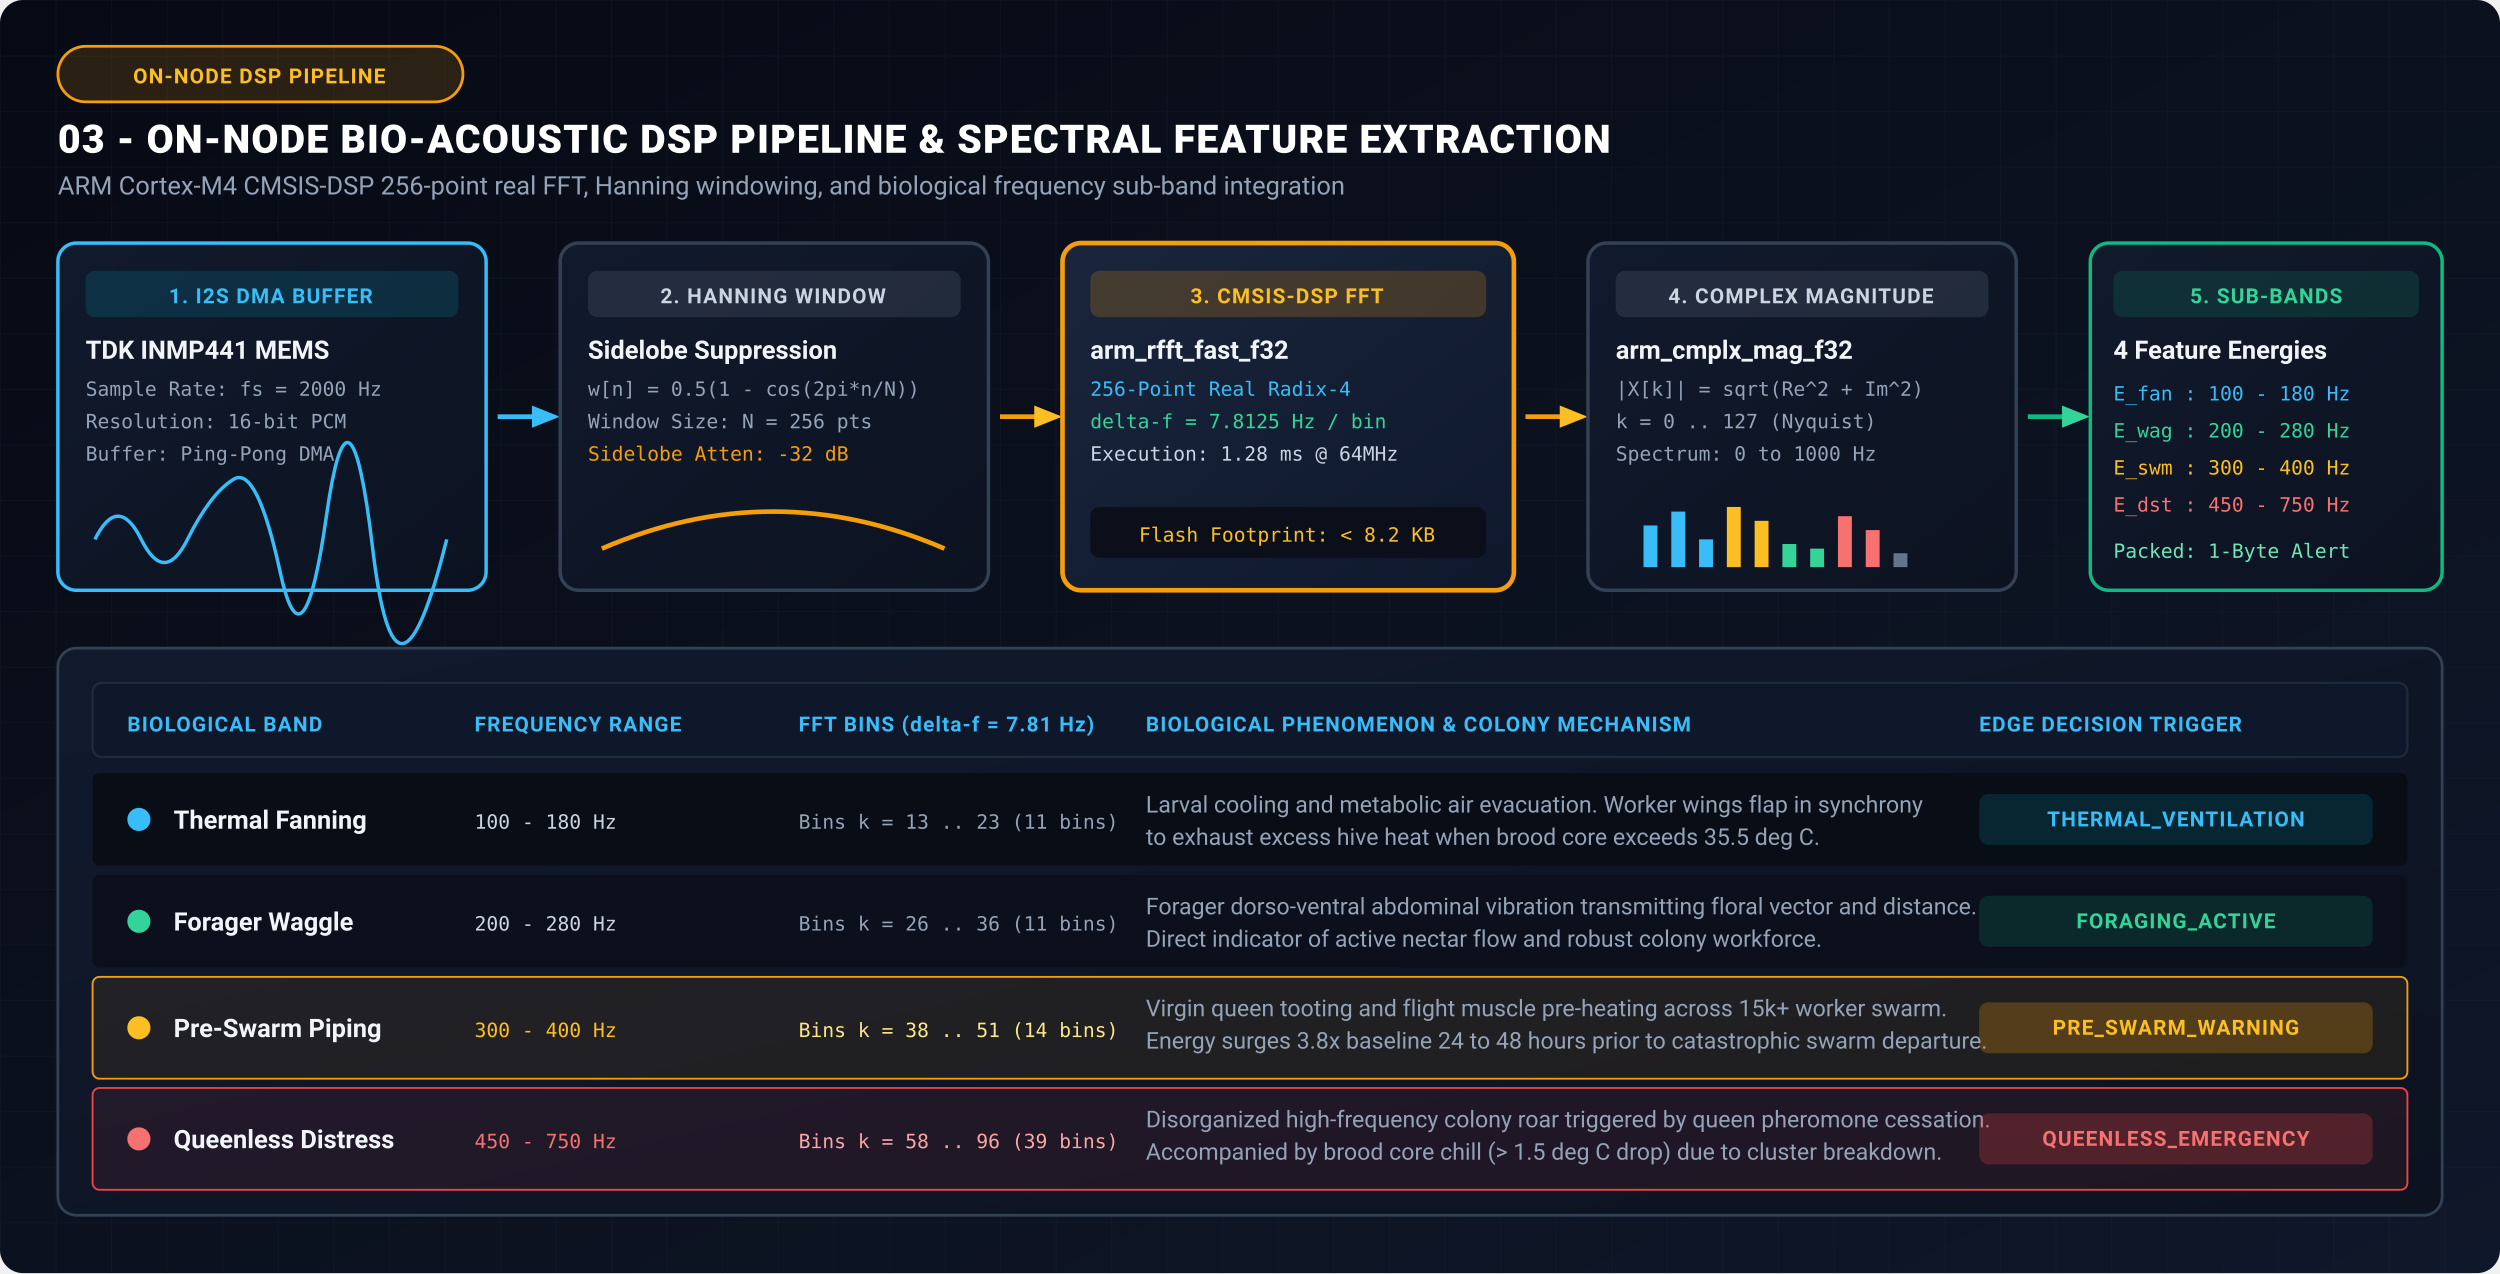
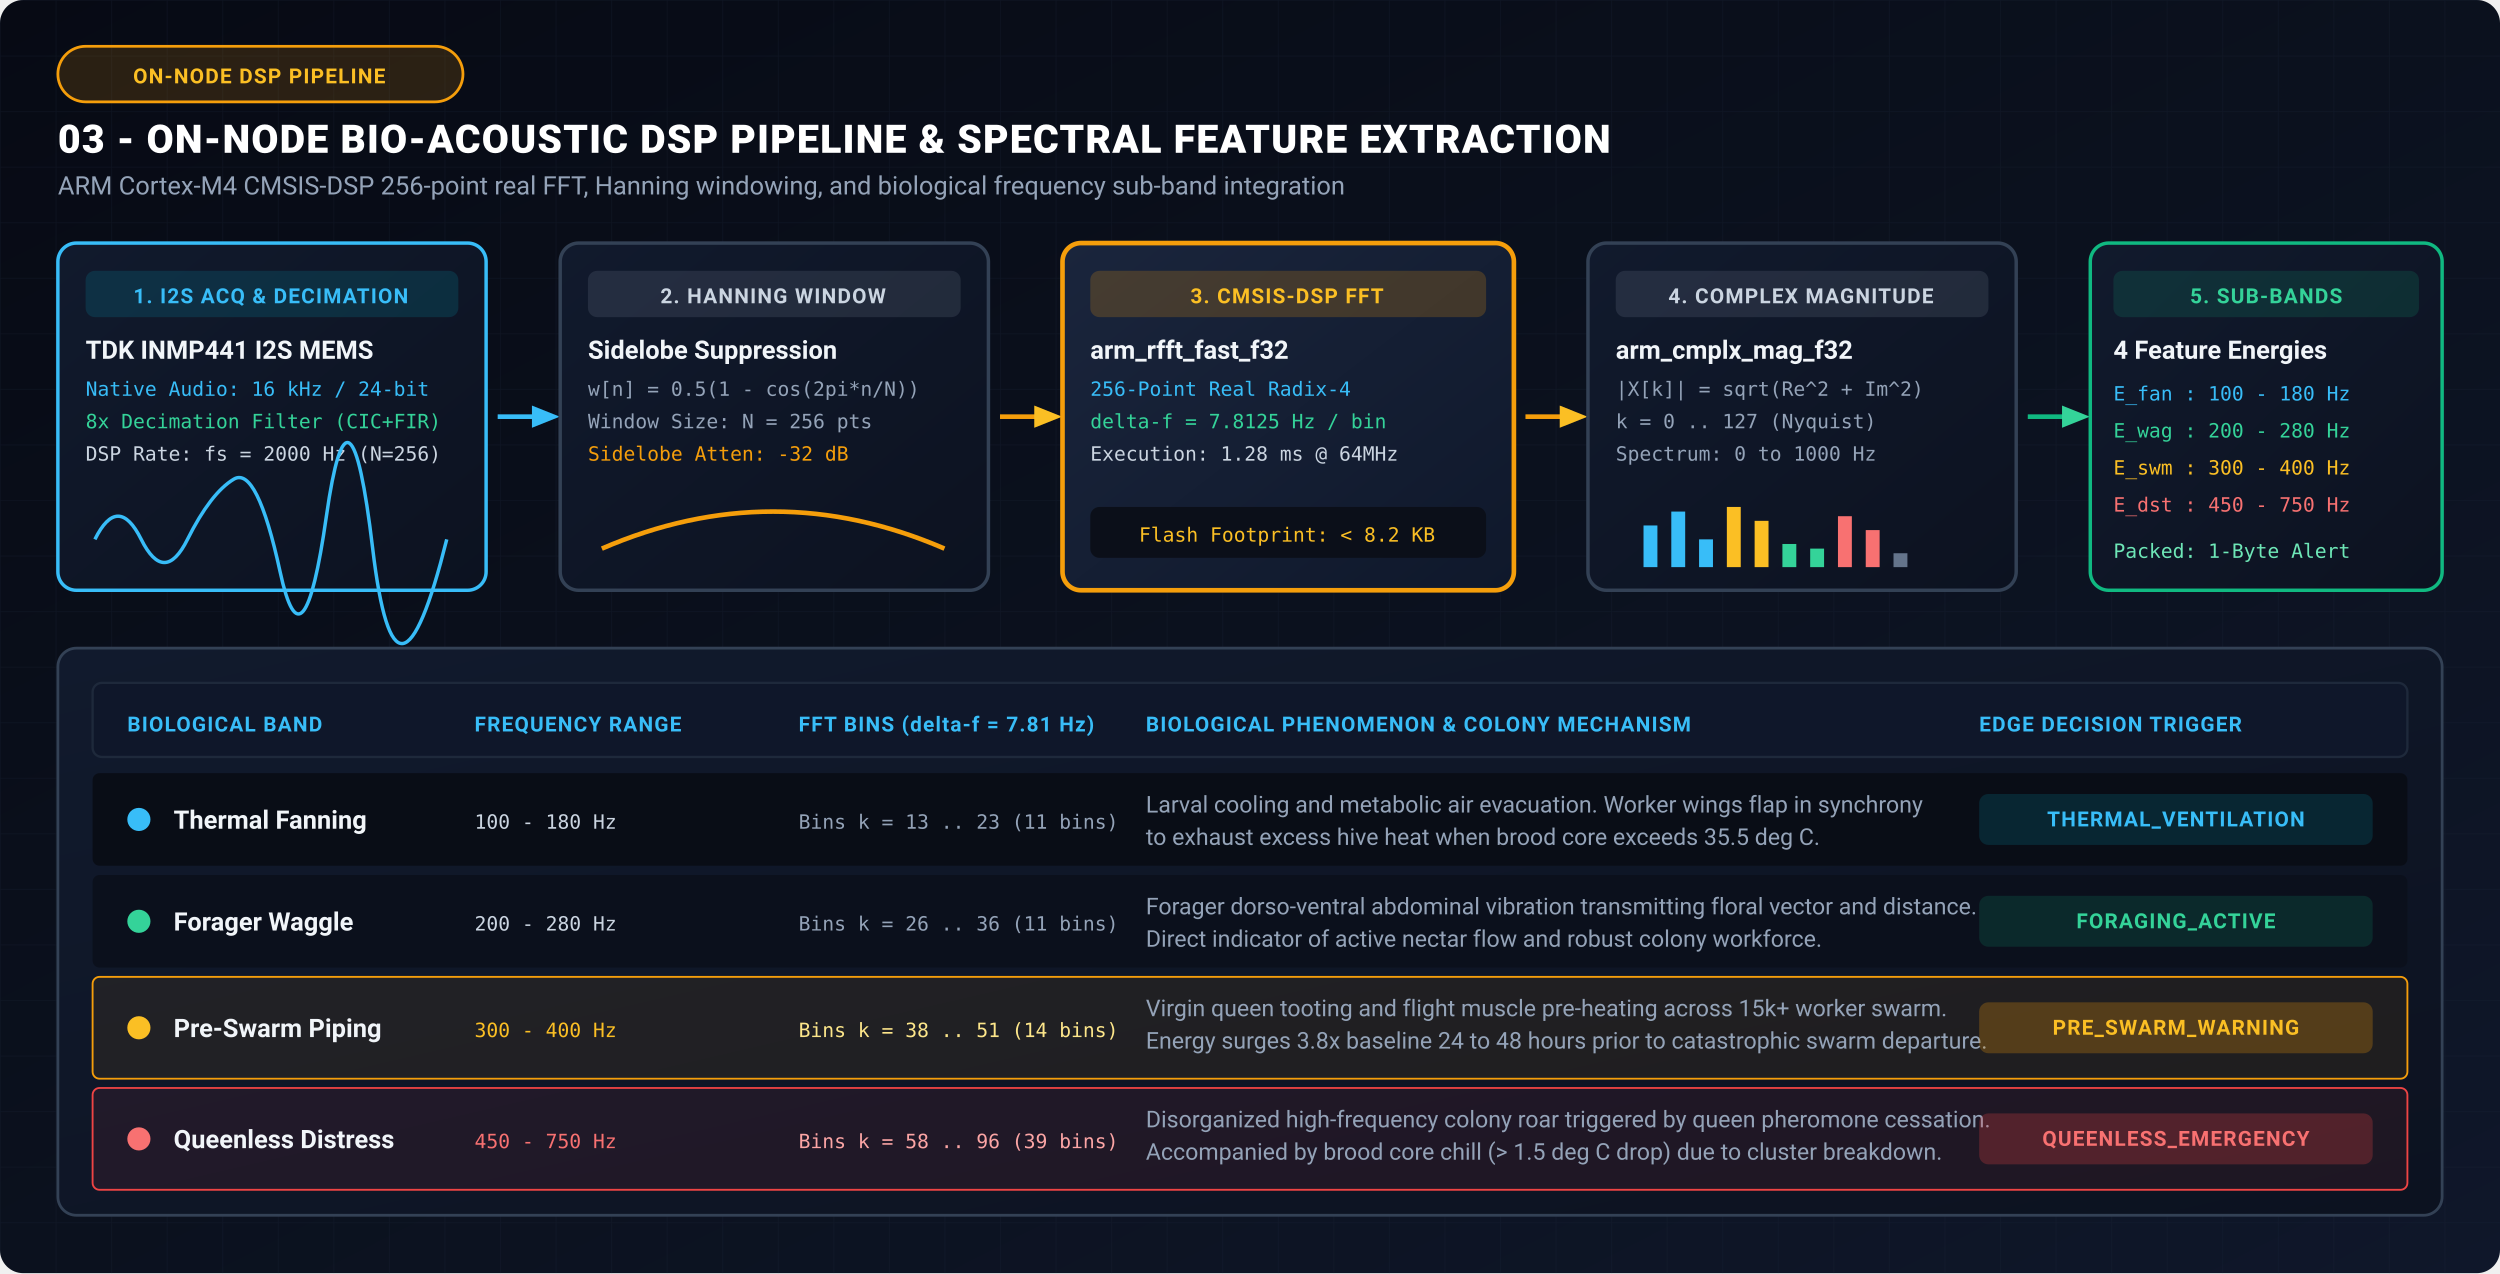
<svg xmlns="http://www.w3.org/2000/svg" viewBox="0 0 1080 550" width="100%" height="100%">
  <defs>
    <linearGradient id="bgGrad" x1="0%" y1="0%" x2="100%" y2="100%">
      <stop offset="0%" stop-color="#070a14" />
      <stop offset="50%" stop-color="#0b111e" />
      <stop offset="100%" stop-color="#0f172a" />
    </linearGradient>
    <linearGradient id="cardGrad" x1="0%" y1="0%" x2="100%" y2="100%">
      <stop offset="0%" stop-color="#111a2d" />
      <stop offset="100%" stop-color="#0c1220" />
    </linearGradient>
    <linearGradient id="cardGradHighlight" x1="0%" y1="0%" x2="100%" y2="100%">
      <stop offset="0%" stop-color="#1a253c" />
      <stop offset="100%" stop-color="#0f182b" />
    </linearGradient>
    <linearGradient id="goldGrad" x1="0%" y1="0%" x2="100%" y2="0%">
      <stop offset="0%" stop-color="#d97706" />
      <stop offset="100%" stop-color="#fbbf24" />
    </linearGradient>
    <linearGradient id="cyanGrad" x1="0%" y1="0%" x2="100%" y2="0%">
      <stop offset="0%" stop-color="#0284c7" />
      <stop offset="100%" stop-color="#38bdf8" />
    </linearGradient>
    <linearGradient id="emeraldGrad" x1="0%" y1="0%" x2="100%" y2="0%">
      <stop offset="0%" stop-color="#059669" />
      <stop offset="100%" stop-color="#34d399" />
    </linearGradient>
    <linearGradient id="roseGrad" x1="0%" y1="0%" x2="100%" y2="0%">
      <stop offset="0%" stop-color="#e11d48" />
      <stop offset="100%" stop-color="#fb7185" />
    </linearGradient>
    <linearGradient id="violetGrad" x1="0%" y1="0%" x2="100%" y2="0%">
      <stop offset="0%" stop-color="#7c3aed" />
      <stop offset="100%" stop-color="#a78bfa" />
    </linearGradient>
    <marker id="arrCyan" viewBox="0 0 10 10" refX="6" refY="5" markerWidth="6" markerHeight="6" orient="auto-start-reverse">
      <path d="M 0 1 L 10 5 L 0 9 z" fill="#38bdf8" />
    </marker>
    <marker id="arrGold" viewBox="0 0 10 10" refX="6" refY="5" markerWidth="6" markerHeight="6" orient="auto-start-reverse">
      <path d="M 0 1 L 10 5 L 0 9 z" fill="#fbbf24" />
    </marker>
    <marker id="arrEmerald" viewBox="0 0 10 10" refX="6" refY="5" markerWidth="6" markerHeight="6" orient="auto-start-reverse">
      <path d="M 0 1 L 10 5 L 0 9 z" fill="#34d399" />
    </marker>
    <marker id="arrRose" viewBox="0 0 10 10" refX="6" refY="5" markerWidth="6" markerHeight="6" orient="auto-start-reverse">
      <path d="M 0 1 L 10 5 L 0 9 z" fill="#fb7185" />
    </marker>
    <marker id="arrPurple" viewBox="0 0 10 10" refX="6" refY="5" markerWidth="6" markerHeight="6" orient="auto-start-reverse">
      <path d="M 0 1 L 10 5 L 0 9 z" fill="#a855f7" />
    </marker>
    <linearGradient id="purpleGrad" x1="0%" y1="0%" x2="100%" y2="0%">
      <stop offset="0%" stop-color="#7c3aed" />
      <stop offset="100%" stop-color="#a855f7" />
    </linearGradient>
    <pattern id="grid" width="24" height="24" patternUnits="userSpaceOnUse">
      <path d="M 24 0 L 0 0 0 24" fill="none" stroke="#1e293b" stroke-width="0.5" stroke-opacity="0.35" />
    </pattern>
  </defs>
  <style>
        .headline { font-family: system-ui, -apple-system, "Segoe UI", Roboto, sans-serif; font-weight: 800; font-size: 17px; fill: #ffffff; letter-spacing: 0.5px; }
        .subhead { font-family: system-ui, -apple-system, "Segoe UI", Roboto, sans-serif; font-size: 11px; fill: #94a3b8; }
        .sec-title { font-family: system-ui, -apple-system, "Segoe UI", Roboto, sans-serif; font-weight: 700; font-size: 12.5px; letter-spacing: 0.3px; }
        .body-title { font-family: system-ui, -apple-system, "Segoe UI", Roboto, sans-serif; font-weight: 600; font-size: 11px; fill: #f1f5f9; }
        .body-desc { font-family: system-ui, -apple-system, "Segoe UI", Roboto, sans-serif; font-size: 10px; fill: #94a3b8; line-height: 1.4; }
        .mono-sm { font-family: "SF Mono", "JetBrains Mono", Consolas, Menlo, monospace; font-size: 9.5px; }
        .mono-xs { font-family: "SF Mono", "JetBrains Mono", Consolas, Menlo, monospace; font-size: 8.5px; }
        .badge { font-family: system-ui, -apple-system, "Segoe UI", Roboto, sans-serif; font-weight: 700; font-size: 9px; letter-spacing: 0.5px; }
    </style>
  <rect width="1080" height="550" fill="url(#bgGrad)" rx="10" />
  <rect width="1080" height="550" fill="url(#grid)" rx="10" />
  <rect x="25" y="20" width="175" height="24" rx="12" fill="rgba(245, 158, 11, 0.15)" stroke="#f59e0b" stroke-width="1.2" />
  <text x="112" y="36" class="badge" fill="#fbbf24" text-anchor="middle">ON-NODE DSP PIPELINE</text>
  <text x="25" y="66" class="headline">03 - ON-NODE BIO-ACOUSTIC DSP PIPELINE &amp; SPECTRAL FEATURE EXTRACTION</text>
  <text x="25" y="84" class="subhead">ARM Cortex-M4 CMSIS-DSP 256-point real FFT, Hanning windowing, and biological frequency sub-band integration</text>
  <g transform="translate(25, 105)">
    <rect x="0" y="0" width="185" height="150" rx="8" fill="url(#cardGrad)" stroke="#38bdf8" stroke-width="1.5" />
    <rect x="12" y="12" width="161" height="20" rx="4" fill="rgba(6, 182, 212, 0.15)" />
-     <text x="92" y="26" class="badge" fill="#38bdf8" text-anchor="middle">1. I2S DMA BUFFER</text>
-     <text x="12" y="50" class="body-title">TDK INMP441 MEMS</text>
-     <text x="12" y="66" class="mono-xs" fill="#94a3b8">Sample Rate: fs = 2000 Hz</text>
-     <text x="12" y="80" class="mono-xs" fill="#94a3b8">Resolution: 16-bit PCM</text>
-     <text x="12" y="94" class="mono-xs" fill="#94a3b8">Buffer: Ping-Pong DMA</text>
+     <text x="92" y="26" class="badge" fill="#38bdf8" text-anchor="middle">1. I2S ACQ &amp; DECIMATION</text>
+     <text x="12" y="50" class="body-title">TDK INMP441 I2S MEMS</text>
+     <text x="12" y="66" class="mono-xs" fill="#38bdf8">Native Audio: 16 kHz / 24-bit</text>
+     <text x="12" y="80" class="mono-xs" fill="#34d399">8x Decimation Filter (CIC+FIR)</text>
+     <text x="12" y="94" class="mono-xs" fill="#cbd5e1">DSP Rate: fs = 2000 Hz (N=256)</text>
    <path d="M 16 128 Q 26 108 36 128 T 56 128 T 76 102 T 96 142 T 116 118 T 136 132 T 168 128" fill="none" stroke="#38bdf8" stroke-width="1.5" />
    <path d="M 190 75 L 212 75" stroke="#38bdf8" stroke-width="2" marker-end="url(#arrCyan)" />
    <rect x="217" y="0" width="185" height="150" rx="8" fill="url(#cardGrad)" stroke="#334155" stroke-width="1.5" />
    <rect x="229" y="12" width="161" height="20" rx="4" fill="rgba(148, 163, 184, 0.15)" />
    <text x="309" y="26" class="badge" fill="#cbd5e1" text-anchor="middle">2. HANNING WINDOW</text>
    <text x="229" y="50" class="body-title">Sidelobe Suppression</text>
    <text x="229" y="66" class="mono-xs" fill="#94a3b8">w[n] = 0.5(1 - cos(2pi*n/N))</text>
    <text x="229" y="80" class="mono-xs" fill="#94a3b8">Window Size: N = 256 pts</text>
    <text x="229" y="94" class="mono-xs" fill="#f59e0b">Sidelobe Atten: -32 dB</text>
    <path d="M 235 132 Q 309 100 383 132" fill="none" stroke="#f59e0b" stroke-width="2" />
    <path d="M 407 75 L 429 75" stroke="#f59e0b" stroke-width="2" marker-end="url(#arrGold)" />
    <rect x="434" y="0" width="195" height="150" rx="8" fill="url(#cardGradHighlight)" stroke="#f59e0b" stroke-width="2" />
    <rect x="446" y="12" width="171" height="20" rx="4" fill="rgba(245, 158, 11, 0.2)" />
    <text x="531" y="26" class="badge" fill="#fbbf24" text-anchor="middle">3. CMSIS-DSP FFT</text>
    <text x="446" y="50" class="body-title">arm_rfft_fast_f32</text>
    <text x="446" y="66" class="mono-xs" fill="#38bdf8">256-Point Real Radix-4</text>
    <text x="446" y="80" class="mono-xs" fill="#34d399">delta-f = 7.8125 Hz / bin</text>
    <text x="446" y="94" class="mono-xs" fill="#cbd5e1">Execution: 1.28 ms @ 64MHz</text>
    <rect x="446" y="114" width="171" height="22" rx="4" fill="#0b0f19" />
    <text x="531" y="129" class="mono-xs" fill="#fbbf24" text-anchor="middle">Flash Footprint: &lt; 8.2 KB</text>
    <path d="M 634 75 L 656 75" stroke="#f59e0b" stroke-width="2" marker-end="url(#arrGold)" />
    <rect x="661" y="0" width="185" height="150" rx="8" fill="url(#cardGrad)" stroke="#334155" stroke-width="1.5" />
    <rect x="673" y="12" width="161" height="20" rx="4" fill="rgba(148, 163, 184, 0.15)" />
    <text x="753" y="26" class="badge" fill="#cbd5e1" text-anchor="middle">4. COMPLEX MAGNITUDE</text>
    <text x="673" y="50" class="body-title">arm_cmplx_mag_f32</text>
    <text x="673" y="66" class="mono-xs" fill="#94a3b8">|X[k]| = sqrt(Re^2 + Im^2)</text>
    <text x="673" y="80" class="mono-xs" fill="#94a3b8">k = 0 .. 127 (Nyquist)</text>
    <text x="673" y="94" class="mono-xs" fill="#94a3b8">Spectrum: 0 to 1000 Hz</text>
    <g transform="translate(675, 114)">
      <rect x="10" y="8" width="6" height="18" fill="#38bdf8" />
      <rect x="22" y="2" width="6" height="24" fill="#38bdf8" />
      <rect x="34" y="14" width="6" height="12" fill="#38bdf8" />
      <rect x="46" y="0" width="6" height="26" fill="#fbbf24" />
      <rect x="58" y="6" width="6" height="20" fill="#fbbf24" />
      <rect x="70" y="16" width="6" height="10" fill="#34d399" />
      <rect x="82" y="18" width="6" height="8" fill="#34d399" />
      <rect x="94" y="4" width="6" height="22" fill="#f87171" />
      <rect x="106" y="10" width="6" height="16" fill="#f87171" />
      <rect x="118" y="20" width="6" height="6" fill="#64748b" />
    </g>
    <path d="M 851 75 L 873 75" stroke="#10b981" stroke-width="2" marker-end="url(#arrEmerald)" />
    <rect x="878" y="0" width="152" height="150" rx="8" fill="url(#cardGrad)" stroke="#10b981" stroke-width="1.5" />
    <rect x="888" y="12" width="132" height="20" rx="4" fill="rgba(16, 185, 129, 0.15)" />
    <text x="954" y="26" class="badge" fill="#34d399" text-anchor="middle">5. SUB-BANDS</text>
    <text x="888" y="50" class="body-title">4 Feature Energies</text>
    <text x="888" y="68" class="mono-xs" fill="#38bdf8">E_fan : 100 - 180 Hz</text>
    <text x="888" y="84" class="mono-xs" fill="#34d399">E_wag : 200 - 280 Hz</text>
    <text x="888" y="100" class="mono-xs" fill="#fbbf24">E_swm : 300 - 400 Hz</text>
    <text x="888" y="116" class="mono-xs" fill="#f87171">E_dst : 450 - 750 Hz</text>
    <text x="888" y="136" class="mono-xs" fill="#6ee7b7">Packed: 1-Byte Alert</text>
  </g>
  <g transform="translate(25, 280)">
    <rect width="1030" height="245" rx="8" fill="url(#cardGrad)" stroke="#334155" stroke-width="1.2" />
    <rect x="15" y="15" width="1000" height="32" rx="4" fill="#0f172a" stroke="#1e293b" />
    <text x="30" y="36" class="badge" fill="#38bdf8">BIOLOGICAL BAND</text>
    <text x="180" y="36" class="badge" fill="#38bdf8">FREQUENCY RANGE</text>
    <text x="320" y="36" class="badge" fill="#38bdf8">FFT BINS (delta-f = 7.81 Hz)</text>
    <text x="470" y="36" class="badge" fill="#38bdf8">BIOLOGICAL PHENOMENON &amp; COLONY MECHANISM</text>
    <text x="830" y="36" class="badge" fill="#38bdf8">EDGE DECISION TRIGGER</text>
    <g transform="translate(15, 54)">
      <rect width="1000" height="40" rx="3" fill="#090d16" />
      <circle cx="20" cy="20" r="5" fill="#38bdf8" />
      <text x="35" y="24" class="body-title">Thermal Fanning</text>
      <text x="165" y="24" class="mono-xs" fill="#cbd5e1">100 - 180 Hz</text>
      <text x="305" y="24" class="mono-xs" fill="#94a3b8">Bins k = 13 .. 23 (11 bins)</text>
      <text x="455" y="17" class="body-desc">Larval cooling and metabolic air evacuation. Worker wings flap in synchrony</text>
      <text x="455" y="31" class="body-desc">to exhaust excess hive heat when brood core exceeds 35.5 deg C.</text>
      <rect x="815" y="9" width="170" height="22" rx="4" fill="rgba(6, 182, 212, 0.15)" />
      <text x="900" y="23" class="badge" fill="#38bdf8" text-anchor="middle">THERMAL_VENTILATION</text>
    </g>
    <g transform="translate(15, 98)">
      <rect width="1000" height="40" rx="3" fill="#0b101c" />
      <circle cx="20" cy="20" r="5" fill="#34d399" />
      <text x="35" y="24" class="body-title">Forager Waggle</text>
      <text x="165" y="24" class="mono-xs" fill="#cbd5e1">200 - 280 Hz</text>
      <text x="305" y="24" class="mono-xs" fill="#94a3b8">Bins k = 26 .. 36 (11 bins)</text>
      <text x="455" y="17" class="body-desc">Forager dorso-ventral abdominal vibration transmitting floral vector and distance.</text>
      <text x="455" y="31" class="body-desc">Direct indicator of active nectar flow and robust colony workforce.</text>
      <rect x="815" y="9" width="170" height="22" rx="4" fill="rgba(16, 185, 129, 0.15)" />
      <text x="900" y="23" class="badge" fill="#34d399" text-anchor="middle">FORAGING_ACTIVE</text>
    </g>
    <g transform="translate(15, 142)">
      <rect width="1000" height="44" rx="3" fill="rgba(245, 158, 11, 0.08)" stroke="#f59e0b" stroke-width="0.8" />
      <circle cx="20" cy="22" r="5" fill="#fbbf24" />
      <text x="35" y="26" class="body-title" fill="#fbbf24">Pre-Swarm Piping</text>
      <text x="165" y="26" class="mono-xs" fill="#fbbf24">300 - 400 Hz</text>
      <text x="305" y="26" class="mono-xs" fill="#fde68a">Bins k = 38 .. 51 (14 bins)</text>
      <text x="455" y="17" class="body-desc">Virgin queen tooting and flight muscle pre-heating across 15k+ worker swarm.</text>
      <text x="455" y="31" class="body-desc">Energy surges 3.8x baseline 24 to 48 hours prior to catastrophic swarm departure.</text>
      <rect x="815" y="11" width="170" height="22" rx="4" fill="rgba(245, 158, 11, 0.25)" />
      <text x="900" y="25" class="badge" fill="#fbbf24" text-anchor="middle">PRE_SWARM_WARNING</text>
    </g>
    <g transform="translate(15, 190)">
      <rect width="1000" height="44" rx="3" fill="rgba(239, 68, 68, 0.08)" stroke="#ef4444" stroke-width="0.8" />
      <circle cx="20" cy="22" r="5" fill="#f87171" />
      <text x="35" y="26" class="body-title" fill="#f87171">Queenless Distress</text>
      <text x="165" y="26" class="mono-xs" fill="#f87171">450 - 750 Hz</text>
      <text x="305" y="26" class="mono-xs" fill="#fca5a5">Bins k = 58 .. 96 (39 bins)</text>
      <text x="455" y="17" class="body-desc">Disorganized high-frequency colony roar triggered by queen pheromone cessation.</text>
      <text x="455" y="31" class="body-desc">Accompanied by brood core chill (&gt; 1.5 deg C drop) due to cluster breakdown.</text>
      <rect x="815" y="11" width="170" height="22" rx="4" fill="rgba(239, 68, 68, 0.25)" />
      <text x="900" y="25" class="badge" fill="#f87171" text-anchor="middle">QUEENLESS_EMERGENCY</text>
    </g>
  </g>
</svg>
